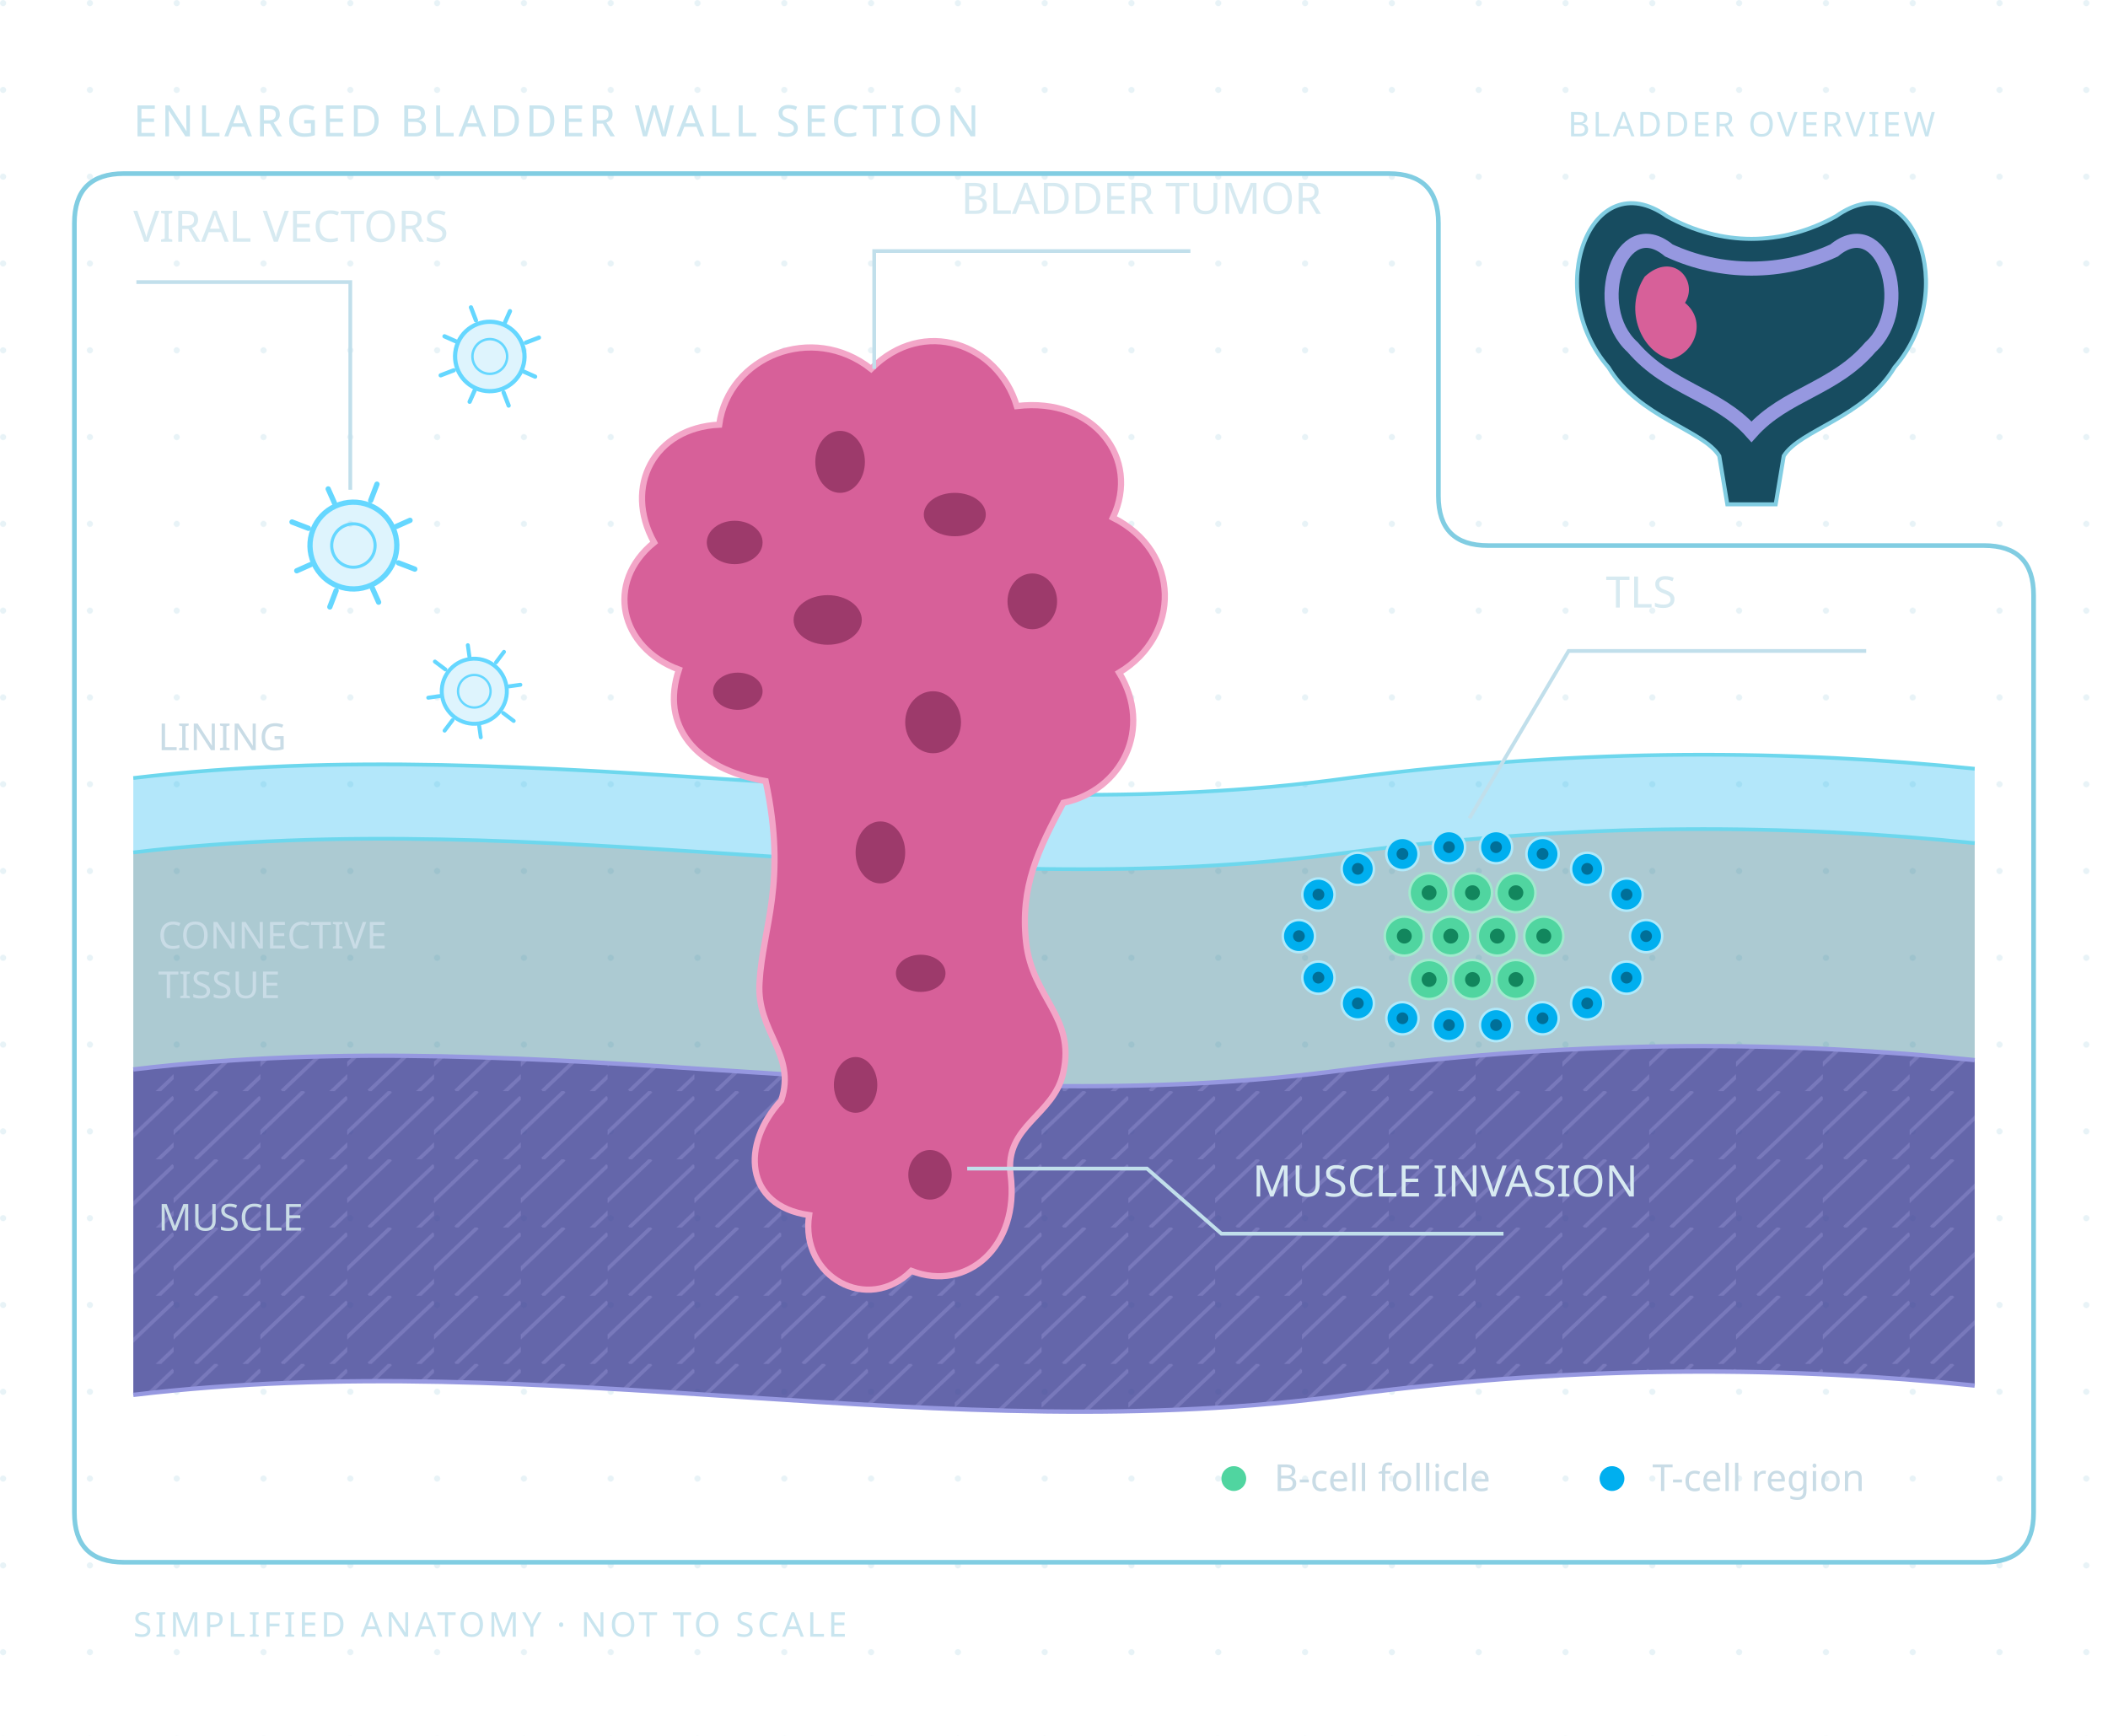
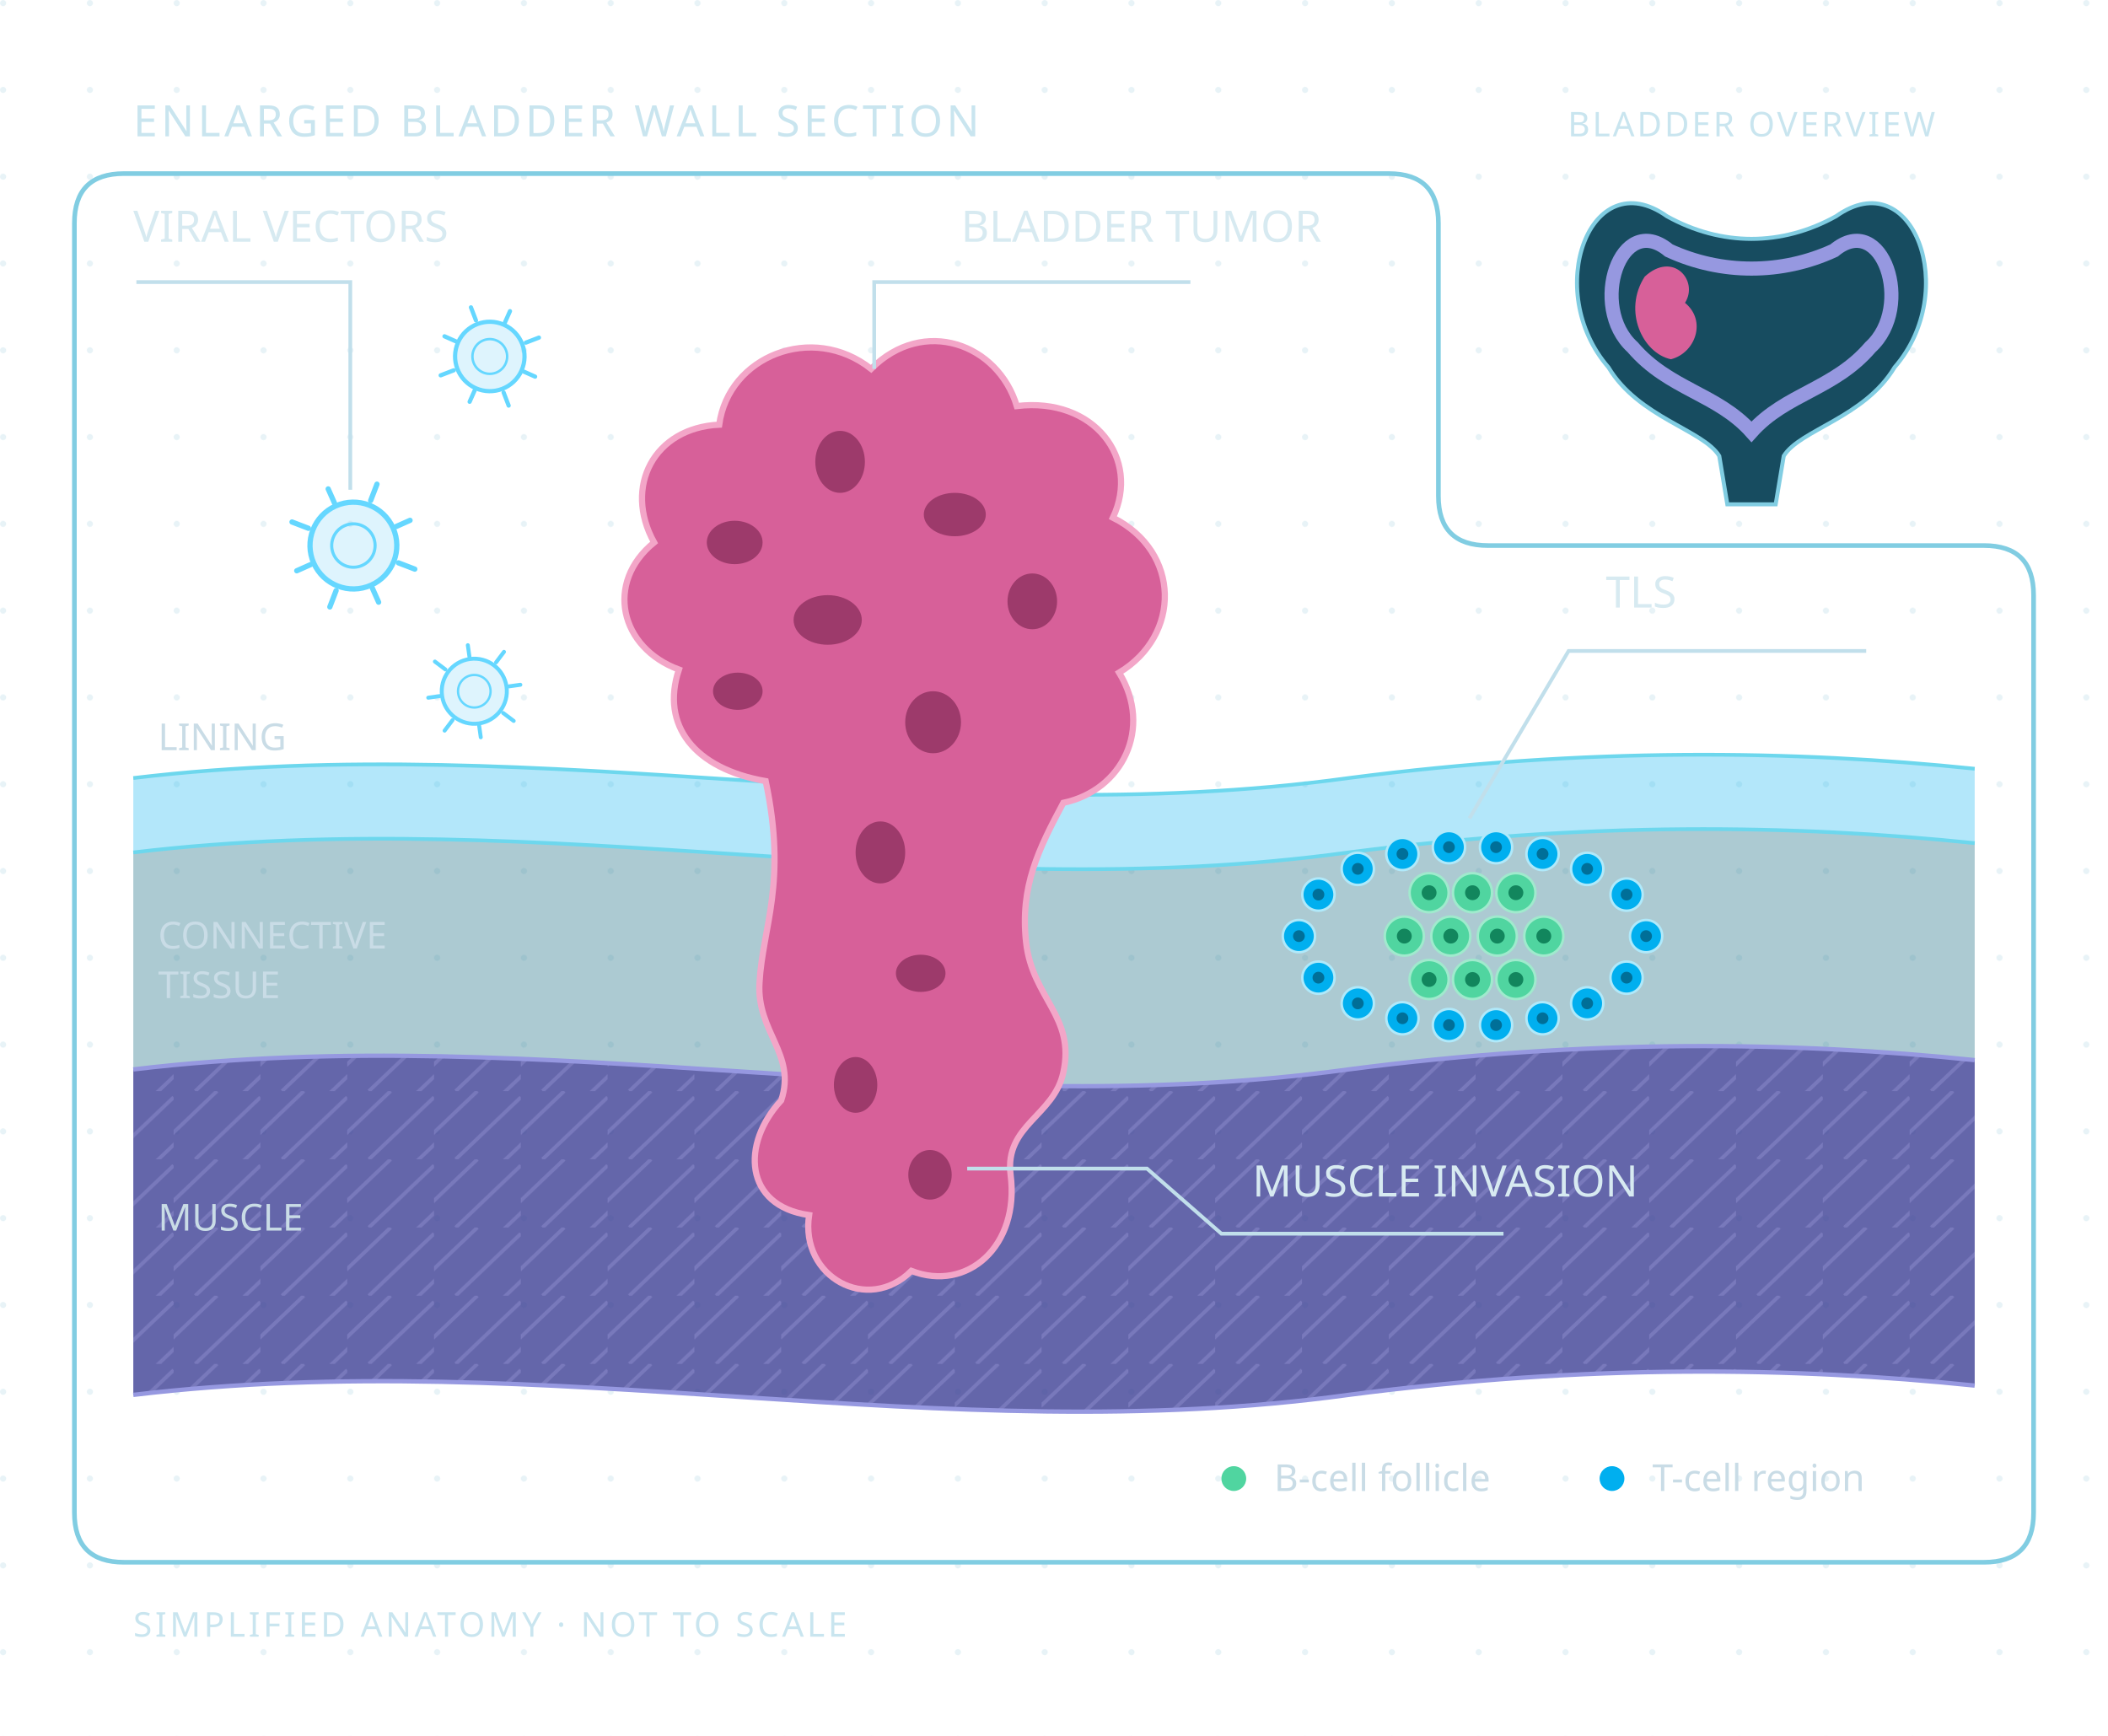
<svg xmlns="http://www.w3.org/2000/svg" viewBox="0 0 680 560" fill="none" role="img" aria-labelledby="title description">
  <defs>
    <pattern id="grid" width="28" height="28" patternUnits="userSpaceOnUse">
      <circle cx="1" cy="1" r="1" fill="#80bdd2" opacity=".18" />
    </pattern>
    <pattern id="muscle" width="28" height="22" patternUnits="userSpaceOnUse">
      <path d="M-7 20 14 0M7 22 28 2M21 24 42 4" stroke="#a9a5e4" stroke-width="1.2" opacity=".3" />
    </pattern>
    <g id="virus">
      <circle r="14" fill="#00afef" fill-opacity=".13" stroke="#65d7ff" stroke-width="1.7" />
      <circle r="7" stroke="#65d7ff" stroke-width="1" />
      <path d="M0-15v-5M0 15v5M-15 0h-5M15 0h5M-11-11l-4-4M11-11l4-4M-11 11l-4 4M11 11l4 4" stroke="#65d7ff" stroke-width="1.7" stroke-linecap="round" />
    </g>
  </defs>
  <path fill="url(#grid)" d="M0 0h680v560H0z" />
  <path id="enlarged-section-outline" d="M40 56h408q16 0 16 16v88q0 16 16 16h160q16 0 16 16v296q0 16-16 16H40q-16 0-16-16V72q0-16 16-16z" stroke="#81cde2" stroke-width="1.5" />
  <g transform="translate(565 99) scale(.65)">
    <path d="M-42-45c-38-27-62 37-29 75 15 25 47 31 55 44l4 24h24l4-24c8-13 40-19 55-44 33-38 9-102-29-75-27 15-57 15-84 0z" fill="#174c60" stroke="#81cde2" stroke-width="2" />
    <path d="M-41-28c-24-20-40 28-18 48 18 21 42 23 59 42 17-19 41-21 59-42 22-20 6-68-18-48-26 12-56 12-82 0z" stroke="#9698e0" stroke-width="7" />
    <path d="M-53-15c14-13 27 2 20 13 11 9 5 25-7 28-14-3-24-24-13-41z" fill="#d76099" />
  </g>
  <g font-family="sans-serif" font-size="14" fill="#c9e5ef" letter-spacing="1.2">
    <text x="43" y="44">ENLARGED BLADDER WALL SECTION</text>
    <text x="565" y="44" text-anchor="middle" font-size="11" letter-spacing=".8">BLADDER OVERVIEW</text>
    <text x="43" y="528" font-size="11" letter-spacing="1">SIMPLIFIED ANATOMY · NOT TO SCALE</text>
  </g>
  <path d="M43 251c134-16 261 18 392 0 77-10 144-9 202-3v24c-60-6-128-7-202 3-131 18-258-16-392 0z" fill="#00afef" fill-opacity=".3" />
  <path d="M43 275c134-16 261 18 392 0 77-10 144-9 202-3v70c-60-6-128-7-202 3-131 18-258-16-392 0z" fill="#27748a" fill-opacity=".38" />
  <path d="M43 345c134-16 261 18 392 0 77-10 144-9 202-3v105c-60-6-128-7-202 3-131 18-258-16-392 0z" fill="#3e4095" fill-opacity=".8" />
  <path d="M43 345c134-16 261 18 392 0 77-10 144-9 202-3v105c-60-6-128-7-202 3-131 18-258-16-392 0z" fill="url(#muscle)" />
  <path d="M43 251c134-16 261 18 392 0 77-10 144-9 202-3M43 275c134-16 261 18 392 0 77-10 144-9 202-3" stroke="#6dd7ed" stroke-width="1.2" />
  <path d="M43 345c134-16 261 18 392 0 77-10 144-9 202-3M43 450c134-16 261 18 392 0 77-10 144-9 202-3" stroke="#9698e0" stroke-width="1.4" />
  <path d="M247 252c-23-4-34-18-28-36-19-7-24-28-8-41-10-18 0-37 21-38 3-22 30-33 49-18 17-17 41-8 47 12 25-3 40 17 31 36 22 11 22 38 2 50 11 18 1 38-18 42-8 15-14 27-12 45 2 18 16 24 12 42-3 14-19 17-17 33 3 23-14 38-32 31-14 14-36 2-33-18-21-3-22-23-9-37 5-15-8-22-7-38 1-18 9-32 2-65z" fill="#d76099" stroke="#f3a6c8" stroke-width="2" />
  <g fill="#8e315f" fill-opacity=".8">
    <ellipse cx="237" cy="175" rx="9" ry="7" />
    <ellipse cx="271" cy="149" rx="8" ry="10" />
    <ellipse cx="308" cy="166" rx="10" ry="7" />
    <ellipse cx="333" cy="194" rx="8" ry="9" />
    <ellipse cx="267" cy="200" rx="11" ry="8" />
    <ellipse cx="238" cy="223" rx="8" ry="6" />
    <ellipse cx="301" cy="233" rx="9" ry="10" />
    <ellipse cx="284" cy="275" rx="8" ry="10" />
    <ellipse cx="297" cy="314" rx="8" ry="6" />
    <ellipse cx="276" cy="350" rx="7" ry="9" />
    <ellipse cx="300" cy="379" rx="7" ry="8" />
  </g>
  <g transform="translate(114 176) rotate(-24)">
    <use href="#virus" />
  </g>
  <g transform="translate(158 115) rotate(24) scale(.8)">
    <use href="#virus" />
  </g>
  <g transform="translate(153 223) rotate(-8) scale(.75)">
    <use href="#virus" />
  </g>
  <g id="tls-organized">
    <g id="tls-t-cell-region" fill="#00afef" stroke="#b0e9fa" stroke-width=".8">
      <circle cx="531.0" cy="302.0" r="5.2" />
      <circle cx="531.0" cy="302.0" r="1.9" fill="#006f98" stroke="none" />
      <circle cx="524.7" cy="315.4" r="5.2" />
      <circle cx="524.7" cy="315.4" r="1.9" fill="#006f98" stroke="none" />
      <circle cx="512.0" cy="323.7" r="5.2" />
      <circle cx="512.0" cy="323.7" r="1.9" fill="#006f98" stroke="none" />
      <circle cx="497.6" cy="328.5" r="5.2" />
      <circle cx="497.6" cy="328.5" r="1.9" fill="#006f98" stroke="none" />
      <circle cx="482.6" cy="330.7" r="5.2" />
      <circle cx="482.6" cy="330.7" r="1.9" fill="#006f98" stroke="none" />
      <circle cx="467.4" cy="330.7" r="5.2" />
      <circle cx="467.4" cy="330.7" r="1.9" fill="#006f98" stroke="none" />
      <circle cx="452.4" cy="328.5" r="5.2" />
      <circle cx="452.4" cy="328.5" r="1.9" fill="#006f98" stroke="none" />
      <circle cx="438.0" cy="323.7" r="5.2" />
      <circle cx="438.0" cy="323.7" r="1.9" fill="#006f98" stroke="none" />
      <circle cx="425.3" cy="315.4" r="5.2" />
      <circle cx="425.3" cy="315.4" r="1.9" fill="#006f98" stroke="none" />
      <circle cx="419.0" cy="302.0" r="5.2" />
      <circle cx="419.0" cy="302.0" r="1.9" fill="#006f98" stroke="none" />
      <circle cx="425.3" cy="288.6" r="5.2" />
      <circle cx="425.3" cy="288.6" r="1.9" fill="#006f98" stroke="none" />
      <circle cx="438.0" cy="280.3" r="5.2" />
      <circle cx="438.0" cy="280.3" r="1.9" fill="#006f98" stroke="none" />
      <circle cx="452.4" cy="275.5" r="5.2" />
      <circle cx="452.4" cy="275.5" r="1.9" fill="#006f98" stroke="none" />
      <circle cx="467.4" cy="273.3" r="5.2" />
      <circle cx="467.4" cy="273.3" r="1.9" fill="#006f98" stroke="none" />
      <circle cx="482.6" cy="273.3" r="5.2" />
      <circle cx="482.6" cy="273.3" r="1.9" fill="#006f98" stroke="none" />
      <circle cx="497.6" cy="275.5" r="5.2" />
      <circle cx="497.6" cy="275.5" r="1.9" fill="#006f98" stroke="none" />
      <circle cx="512.0" cy="280.3" r="5.2" />
      <circle cx="512.0" cy="280.3" r="1.9" fill="#006f98" stroke="none" />
      <circle cx="524.7" cy="288.6" r="5.2" />
      <circle cx="524.7" cy="288.6" r="1.9" fill="#006f98" stroke="none" />
    </g>
    <g id="tls-b-cell-follicle" fill="#50d5a0" stroke="#a0eacd" stroke-width=".8">
      <circle cx="461" cy="288" r="6.3" />
      <circle cx="461" cy="288" r="2.4" fill="#12865d" stroke="none" />
      <circle cx="475" cy="288" r="6.3" />
      <circle cx="475" cy="288" r="2.4" fill="#12865d" stroke="none" />
      <circle cx="489" cy="288" r="6.3" />
      <circle cx="489" cy="288" r="2.4" fill="#12865d" stroke="none" />
      <circle cx="453" cy="302" r="6.3" />
      <circle cx="453" cy="302" r="2.4" fill="#12865d" stroke="none" />
      <circle cx="468" cy="302" r="6.3" />
      <circle cx="468" cy="302" r="2.4" fill="#12865d" stroke="none" />
      <circle cx="483" cy="302" r="6.3" />
      <circle cx="483" cy="302" r="2.4" fill="#12865d" stroke="none" />
      <circle cx="498" cy="302" r="6.3" />
      <circle cx="498" cy="302" r="2.4" fill="#12865d" stroke="none" />
      <circle cx="461" cy="316" r="6.3" />
      <circle cx="461" cy="316" r="2.4" fill="#12865d" stroke="none" />
      <circle cx="475" cy="316" r="6.3" />
      <circle cx="475" cy="316" r="2.4" fill="#12865d" stroke="none" />
      <circle cx="489" cy="316" r="6.3" />
      <circle cx="489" cy="316" r="2.4" fill="#12865d" stroke="none" />
    </g>
  </g>
  <g stroke="#c1dfeb" stroke-width="1.2">
-     <path d="M282 119V81h102" />
+     <path d="M282 119V91h102" />
    <path d="m474 264 32-54h96" />
    <path d="M113 158V91H44" />
    <path d="M312 377h58l24 21h91" />
  </g>
  <g fill="#d7eaf1" font-family="sans-serif" font-size="14">
-     <text x="310" y="69">BLADDER TUMOR</text>
+     <text x="310" y="78">BLADDER TUMOR</text>
    <text x="43" y="78">VIRAL VECTORS</text>
    <text x="518" y="196">TLS</text>
    <text x="404" y="386">MUSCLE INVASION</text>
  </g>
  <g fill="#c9dce6" font-family="sans-serif" font-size="12">
    <text x="51" y="242">LINING</text>
    <text x="51" y="306">CONNECTIVE</text>
    <text x="51" y="322">TISSUE</text>
    <text x="51" y="397">MUSCLE</text>
  </g>
  <g font-family="sans-serif" font-size="12">
    <circle cx="398" cy="477" r="4" fill="#50d5a0" />
    <text x="411" y="481" fill="#c9dce6">B-cell follicle</text>
    <circle cx="520" cy="477" r="4" fill="#00afef" />
    <text x="533" y="481" fill="#c9dce6">T-cell region</text>
  </g>
</svg>
